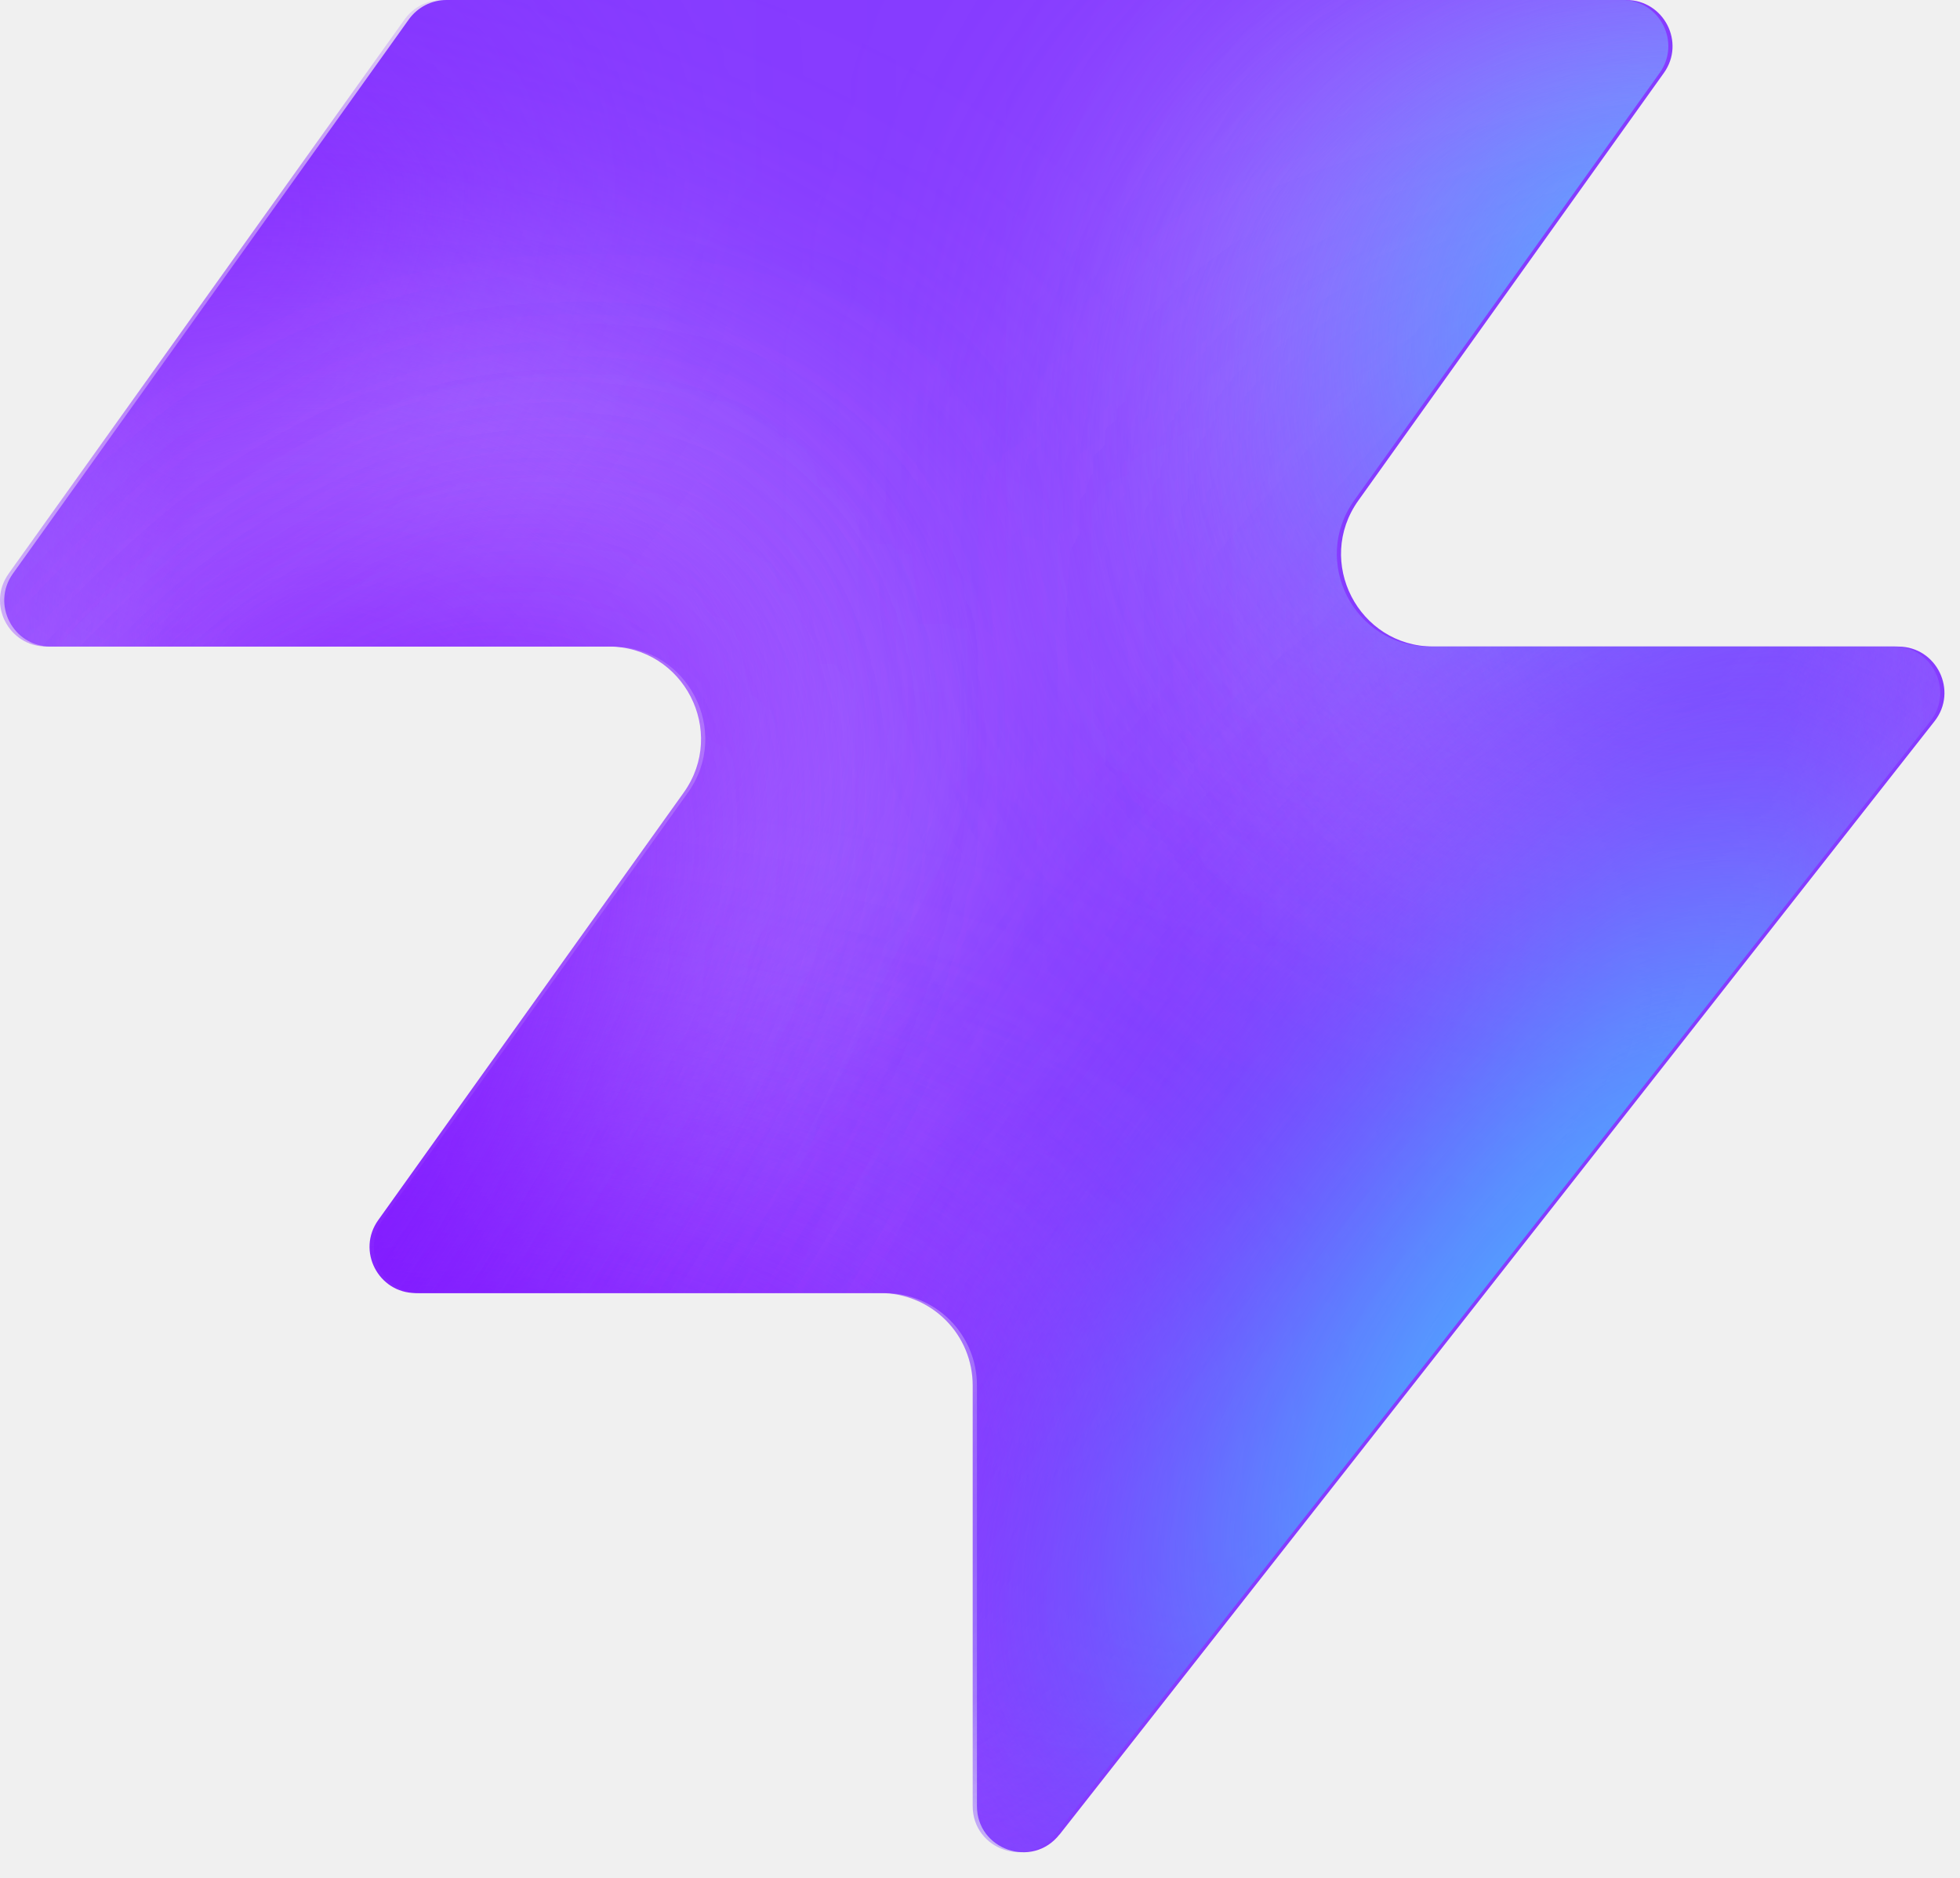
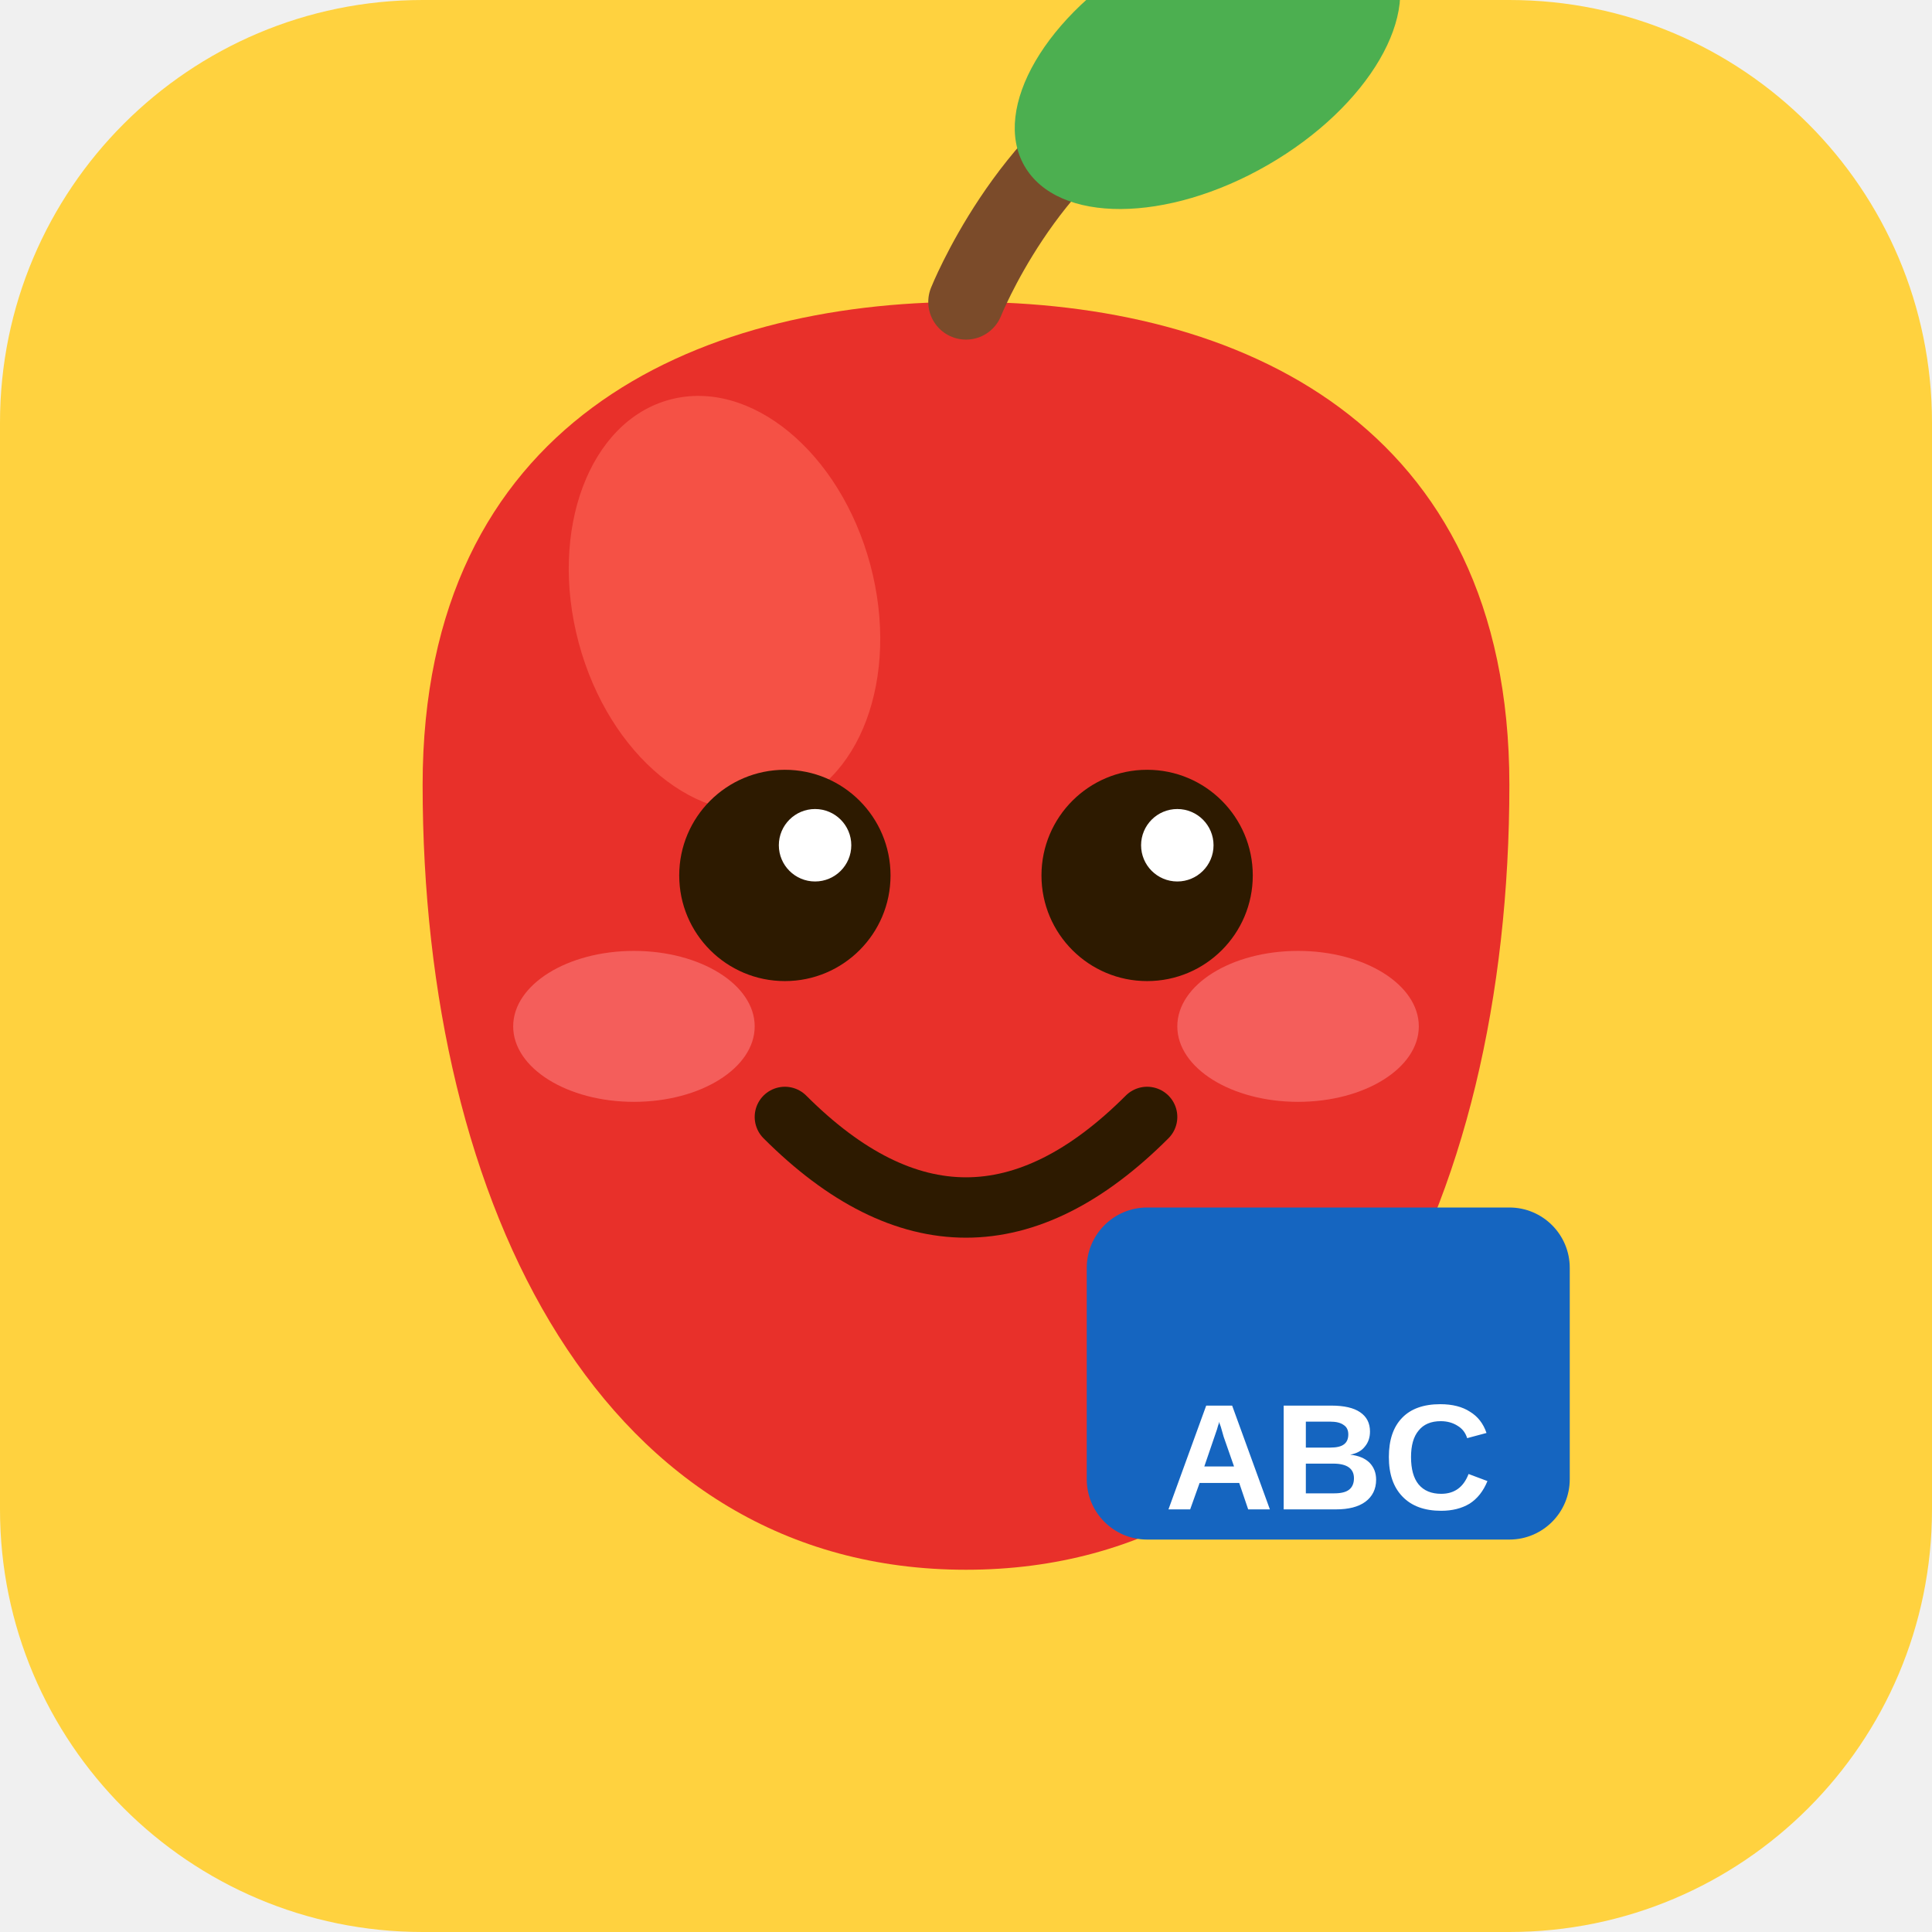
- <svg xmlns="http://www.w3.org/2000/svg" width="48" height="46" fill="none" viewBox="0 0 48 46">
-   <path fill="#863bff" d="M25.946 44.938c-.664.845-2.021.375-2.021-.698V33.937a2.26 2.26 0 0 0-2.262-2.262H10.287c-.92 0-1.456-1.04-.92-1.788l7.48-10.471c1.07-1.497 0-3.578-1.842-3.578H1.237c-.92 0-1.456-1.04-.92-1.788L10.013.474c.214-.297.556-.474.92-.474h28.894c.92 0 1.456 1.04.92 1.788l-7.48 10.471c-1.07 1.498 0 3.579 1.842 3.579h11.377c.943 0 1.473 1.088.89 1.83L25.947 44.94z" style="fill:#863bff;fill:color(display-p3 .525 .23 1);fill-opacity:1" />
-   <mask id="a" width="48" height="46" x="0" y="0" maskUnits="userSpaceOnUse" style="mask-type:alpha">
-     <path fill="#000" d="M25.842 44.938c-.664.844-2.021.375-2.021-.698V33.937a2.26 2.26 0 0 0-2.262-2.262H10.183c-.92 0-1.456-1.04-.92-1.788l7.48-10.471c1.07-1.498 0-3.579-1.842-3.579H1.133c-.92 0-1.456-1.04-.92-1.787L9.91.473c.214-.297.556-.474.92-.474h28.894c.92 0 1.456 1.04.92 1.788l-7.48 10.471c-1.07 1.498 0 3.578 1.842 3.578h11.377c.943 0 1.473 1.088.89 1.832L25.843 44.94z" style="fill:#000;fill-opacity:1" />
-   </mask>
-   <g mask="url(#a)">
-     <g filter="url(#b)">
-       <ellipse cx="5.508" cy="14.704" fill="#ede6ff" rx="5.508" ry="14.704" style="fill:#ede6ff;fill:color(display-p3 .927 .903 1);fill-opacity:1" transform="matrix(.00324 1 1 -.00324 -4.47 31.516)" />
-     </g>
-     <g filter="url(#c)">
-       <ellipse cx="10.399" cy="29.851" fill="#ede6ff" rx="10.399" ry="29.851" style="fill:#ede6ff;fill:color(display-p3 .927 .903 1);fill-opacity:1" transform="matrix(.00324 1 1 -.00324 -39.328 7.883)" />
-     </g>
-     <g filter="url(#d)">
-       <ellipse cx="5.508" cy="30.487" fill="#7e14ff" rx="5.508" ry="30.487" style="fill:#7e14ff;fill:color(display-p3 .492 .077 1);fill-opacity:1" transform="rotate(89.814 -25.913 -14.639)scale(1 -1)" />
-     </g>
-     <g filter="url(#e)">
-       <ellipse cx="5.508" cy="30.599" fill="#7e14ff" rx="5.508" ry="30.599" style="fill:#7e14ff;fill:color(display-p3 .492 .077 1);fill-opacity:1" transform="rotate(89.814 -32.644 -3.334)scale(1 -1)" />
-     </g>
-     <g filter="url(#f)">
-       <ellipse cx="5.508" cy="30.599" fill="#7e14ff" rx="5.508" ry="30.599" style="fill:#7e14ff;fill:color(display-p3 .492 .077 1);fill-opacity:1" transform="matrix(.00324 1 1 -.00324 -34.34 30.47)" />
-     </g>
-     <g filter="url(#g)">
-       <ellipse cx="14.072" cy="22.078" fill="#ede6ff" rx="14.072" ry="22.078" style="fill:#ede6ff;fill:color(display-p3 .927 .903 1);fill-opacity:1" transform="rotate(93.35 24.506 48.493)scale(-1 1)" />
-     </g>
-     <g filter="url(#h)">
-       <ellipse cx="3.47" cy="21.501" fill="#7e14ff" rx="3.47" ry="21.501" style="fill:#7e14ff;fill:color(display-p3 .492 .077 1);fill-opacity:1" transform="rotate(89.009 28.708 47.59)scale(-1 1)" />
-     </g>
-     <g filter="url(#i)">
-       <ellipse cx="3.47" cy="21.501" fill="#7e14ff" rx="3.47" ry="21.501" style="fill:#7e14ff;fill:color(display-p3 .492 .077 1);fill-opacity:1" transform="rotate(89.009 28.708 47.59)scale(-1 1)" />
-     </g>
-     <g filter="url(#j)">
-       <ellipse cx=".387" cy="8.972" fill="#7e14ff" rx="4.407" ry="29.108" style="fill:#7e14ff;fill:color(display-p3 .492 .077 1);fill-opacity:1" transform="rotate(39.51 .387 8.972)" />
-     </g>
-     <g filter="url(#k)">
-       <ellipse cx="47.523" cy="-6.092" fill="#7e14ff" rx="4.407" ry="29.108" style="fill:#7e14ff;fill:color(display-p3 .492 .077 1);fill-opacity:1" transform="rotate(37.892 47.523 -6.092)" />
-     </g>
-     <g filter="url(#l)">
-       <ellipse cx="41.412" cy="6.333" fill="#47bfff" rx="5.971" ry="9.665" style="fill:#47bfff;fill:color(display-p3 .28 .748 1);fill-opacity:1" transform="rotate(37.892 41.412 6.333)" />
-     </g>
-     <g filter="url(#m)">
-       <ellipse cx="-1.879" cy="38.332" fill="#7e14ff" rx="4.407" ry="29.108" style="fill:#7e14ff;fill:color(display-p3 .492 .077 1);fill-opacity:1" transform="rotate(37.892 -1.88 38.332)" />
-     </g>
-     <g filter="url(#n)">
-       <ellipse cx="-1.879" cy="38.332" fill="#7e14ff" rx="4.407" ry="29.108" style="fill:#7e14ff;fill:color(display-p3 .492 .077 1);fill-opacity:1" transform="rotate(37.892 -1.88 38.332)" />
-     </g>
-     <g filter="url(#o)">
-       <ellipse cx="35.651" cy="29.907" fill="#7e14ff" rx="4.407" ry="29.108" style="fill:#7e14ff;fill:color(display-p3 .492 .077 1);fill-opacity:1" transform="rotate(37.892 35.651 29.907)" />
-     </g>
-     <g filter="url(#p)">
-       <ellipse cx="38.418" cy="32.4" fill="#47bfff" rx="5.971" ry="15.297" style="fill:#47bfff;fill:color(display-p3 .28 .748 1);fill-opacity:1" transform="rotate(37.892 38.418 32.4)" />
-     </g>
-   </g>
-   <defs>
-     <filter id="b" width="60.045" height="41.654" x="-19.77" y="16.149" color-interpolation-filters="sRGB" filterUnits="userSpaceOnUse">
-       <feFlood flood-opacity="0" result="BackgroundImageFix" />
-       <feBlend in="SourceGraphic" in2="BackgroundImageFix" result="shape" />
-       <feGaussianBlur result="effect1_foregroundBlur_2002_17158" stdDeviation="7.659" />
-     </filter>
-     <filter id="c" width="90.34" height="51.437" x="-54.613" y="-7.533" color-interpolation-filters="sRGB" filterUnits="userSpaceOnUse">
-       <feFlood flood-opacity="0" result="BackgroundImageFix" />
-       <feBlend in="SourceGraphic" in2="BackgroundImageFix" result="shape" />
-       <feGaussianBlur result="effect1_foregroundBlur_2002_17158" stdDeviation="7.659" />
-     </filter>
-     <filter id="d" width="79.355" height="29.4" x="-49.64" y="2.03" color-interpolation-filters="sRGB" filterUnits="userSpaceOnUse">
-       <feFlood flood-opacity="0" result="BackgroundImageFix" />
-       <feBlend in="SourceGraphic" in2="BackgroundImageFix" result="shape" />
-       <feGaussianBlur result="effect1_foregroundBlur_2002_17158" stdDeviation="4.596" />
-     </filter>
-     <filter id="e" width="79.579" height="29.4" x="-45.045" y="20.029" color-interpolation-filters="sRGB" filterUnits="userSpaceOnUse">
-       <feFlood flood-opacity="0" result="BackgroundImageFix" />
-       <feBlend in="SourceGraphic" in2="BackgroundImageFix" result="shape" />
-       <feGaussianBlur result="effect1_foregroundBlur_2002_17158" stdDeviation="4.596" />
-     </filter>
-     <filter id="f" width="79.579" height="29.4" x="-43.513" y="21.178" color-interpolation-filters="sRGB" filterUnits="userSpaceOnUse">
-       <feFlood flood-opacity="0" result="BackgroundImageFix" />
-       <feBlend in="SourceGraphic" in2="BackgroundImageFix" result="shape" />
-       <feGaussianBlur result="effect1_foregroundBlur_2002_17158" stdDeviation="4.596" />
-     </filter>
-     <filter id="g" width="74.749" height="58.852" x="15.756" y="-17.901" color-interpolation-filters="sRGB" filterUnits="userSpaceOnUse">
-       <feFlood flood-opacity="0" result="BackgroundImageFix" />
-       <feBlend in="SourceGraphic" in2="BackgroundImageFix" result="shape" />
-       <feGaussianBlur result="effect1_foregroundBlur_2002_17158" stdDeviation="7.659" />
-     </filter>
-     <filter id="h" width="61.377" height="25.362" x="23.548" y="2.284" color-interpolation-filters="sRGB" filterUnits="userSpaceOnUse">
-       <feFlood flood-opacity="0" result="BackgroundImageFix" />
-       <feBlend in="SourceGraphic" in2="BackgroundImageFix" result="shape" />
-       <feGaussianBlur result="effect1_foregroundBlur_2002_17158" stdDeviation="4.596" />
-     </filter>
-     <filter id="i" width="61.377" height="25.362" x="23.548" y="2.284" color-interpolation-filters="sRGB" filterUnits="userSpaceOnUse">
-       <feFlood flood-opacity="0" result="BackgroundImageFix" />
-       <feBlend in="SourceGraphic" in2="BackgroundImageFix" result="shape" />
-       <feGaussianBlur result="effect1_foregroundBlur_2002_17158" stdDeviation="4.596" />
-     </filter>
-     <filter id="j" width="56.045" height="63.649" x="-27.636" y="-22.853" color-interpolation-filters="sRGB" filterUnits="userSpaceOnUse">
-       <feFlood flood-opacity="0" result="BackgroundImageFix" />
-       <feBlend in="SourceGraphic" in2="BackgroundImageFix" result="shape" />
-       <feGaussianBlur result="effect1_foregroundBlur_2002_17158" stdDeviation="4.596" />
-     </filter>
-     <filter id="k" width="54.814" height="64.646" x="20.116" y="-38.415" color-interpolation-filters="sRGB" filterUnits="userSpaceOnUse">
-       <feFlood flood-opacity="0" result="BackgroundImageFix" />
-       <feBlend in="SourceGraphic" in2="BackgroundImageFix" result="shape" />
-       <feGaussianBlur result="effect1_foregroundBlur_2002_17158" stdDeviation="4.596" />
-     </filter>
-     <filter id="l" width="33.541" height="35.313" x="24.641" y="-11.323" color-interpolation-filters="sRGB" filterUnits="userSpaceOnUse">
-       <feFlood flood-opacity="0" result="BackgroundImageFix" />
-       <feBlend in="SourceGraphic" in2="BackgroundImageFix" result="shape" />
-       <feGaussianBlur result="effect1_foregroundBlur_2002_17158" stdDeviation="4.596" />
-     </filter>
-     <filter id="m" width="54.814" height="64.646" x="-29.286" y="6.009" color-interpolation-filters="sRGB" filterUnits="userSpaceOnUse">
-       <feFlood flood-opacity="0" result="BackgroundImageFix" />
-       <feBlend in="SourceGraphic" in2="BackgroundImageFix" result="shape" />
-       <feGaussianBlur result="effect1_foregroundBlur_2002_17158" stdDeviation="4.596" />
-     </filter>
-     <filter id="n" width="54.814" height="64.646" x="-29.286" y="6.009" color-interpolation-filters="sRGB" filterUnits="userSpaceOnUse">
-       <feFlood flood-opacity="0" result="BackgroundImageFix" />
-       <feBlend in="SourceGraphic" in2="BackgroundImageFix" result="shape" />
-       <feGaussianBlur result="effect1_foregroundBlur_2002_17158" stdDeviation="4.596" />
-     </filter>
-     <filter id="o" width="54.814" height="64.646" x="8.244" y="-2.416" color-interpolation-filters="sRGB" filterUnits="userSpaceOnUse">
-       <feFlood flood-opacity="0" result="BackgroundImageFix" />
-       <feBlend in="SourceGraphic" in2="BackgroundImageFix" result="shape" />
-       <feGaussianBlur result="effect1_foregroundBlur_2002_17158" stdDeviation="4.596" />
-     </filter>
-     <filter id="p" width="39.409" height="43.623" x="18.713" y="10.588" color-interpolation-filters="sRGB" filterUnits="userSpaceOnUse">
-       <feFlood flood-opacity="0" result="BackgroundImageFix" />
-       <feBlend in="SourceGraphic" in2="BackgroundImageFix" result="shape" />
-       <feGaussianBlur result="effect1_foregroundBlur_2002_17158" stdDeviation="4.596" />
-     </filter>
-   </defs>
+ <svg xmlns="http://www.w3.org/2000/svg" viewBox="0 0 64 64" width="64" height="64">
+   <rect width="64" height="64" rx="14" fill="#FFD23F" />
+   <path d="M14,26 C14,14 23,10 32,10 C41,10 50,14 50,26 C50,40 44,52 32,52 C20,52 14,40 14,26 Z" fill="#E8302A" />
+   <ellipse cx="24" cy="20" rx="5" ry="7" fill="#FF6B5B" opacity="0.55" transform="rotate(-15 24 20)" />
+   <path d="M32,10 C32,10 34,5 38,3" stroke="#7B4B2A" stroke-width="2.5" stroke-linecap="round" fill="none" />
+   <ellipse cx="40" cy="2" rx="7" ry="4" fill="#4CAF50" transform="rotate(-30 40 2)" />
+   <circle cx="26" cy="29" r="3.5" fill="#2D1A00" />
+   <circle cx="38" cy="29" r="3.5" fill="#2D1A00" />
+   <circle cx="27" cy="28" r="1.2" fill="white" />
+   <circle cx="39" cy="28" r="1.2" fill="white" />
+   <ellipse cx="21" cy="34" rx="4" ry="2.5" fill="#FF8C8C" opacity="0.5" />
+   <ellipse cx="43" cy="34" rx="4" ry="2.5" fill="#FF8C8C" opacity="0.5" />
+   <path d="M26,37 Q32,43 38,37" stroke="#2D1A00" stroke-width="2" stroke-linecap="round" fill="none" />
+   <rect x="36" y="40" width="16" height="11" rx="2" fill="#1565C0" />
+   <text x="44" y="50" font-family="Arial" font-size="5" font-weight="bold" fill="white" text-anchor="middle">ABC</text>
</svg>
